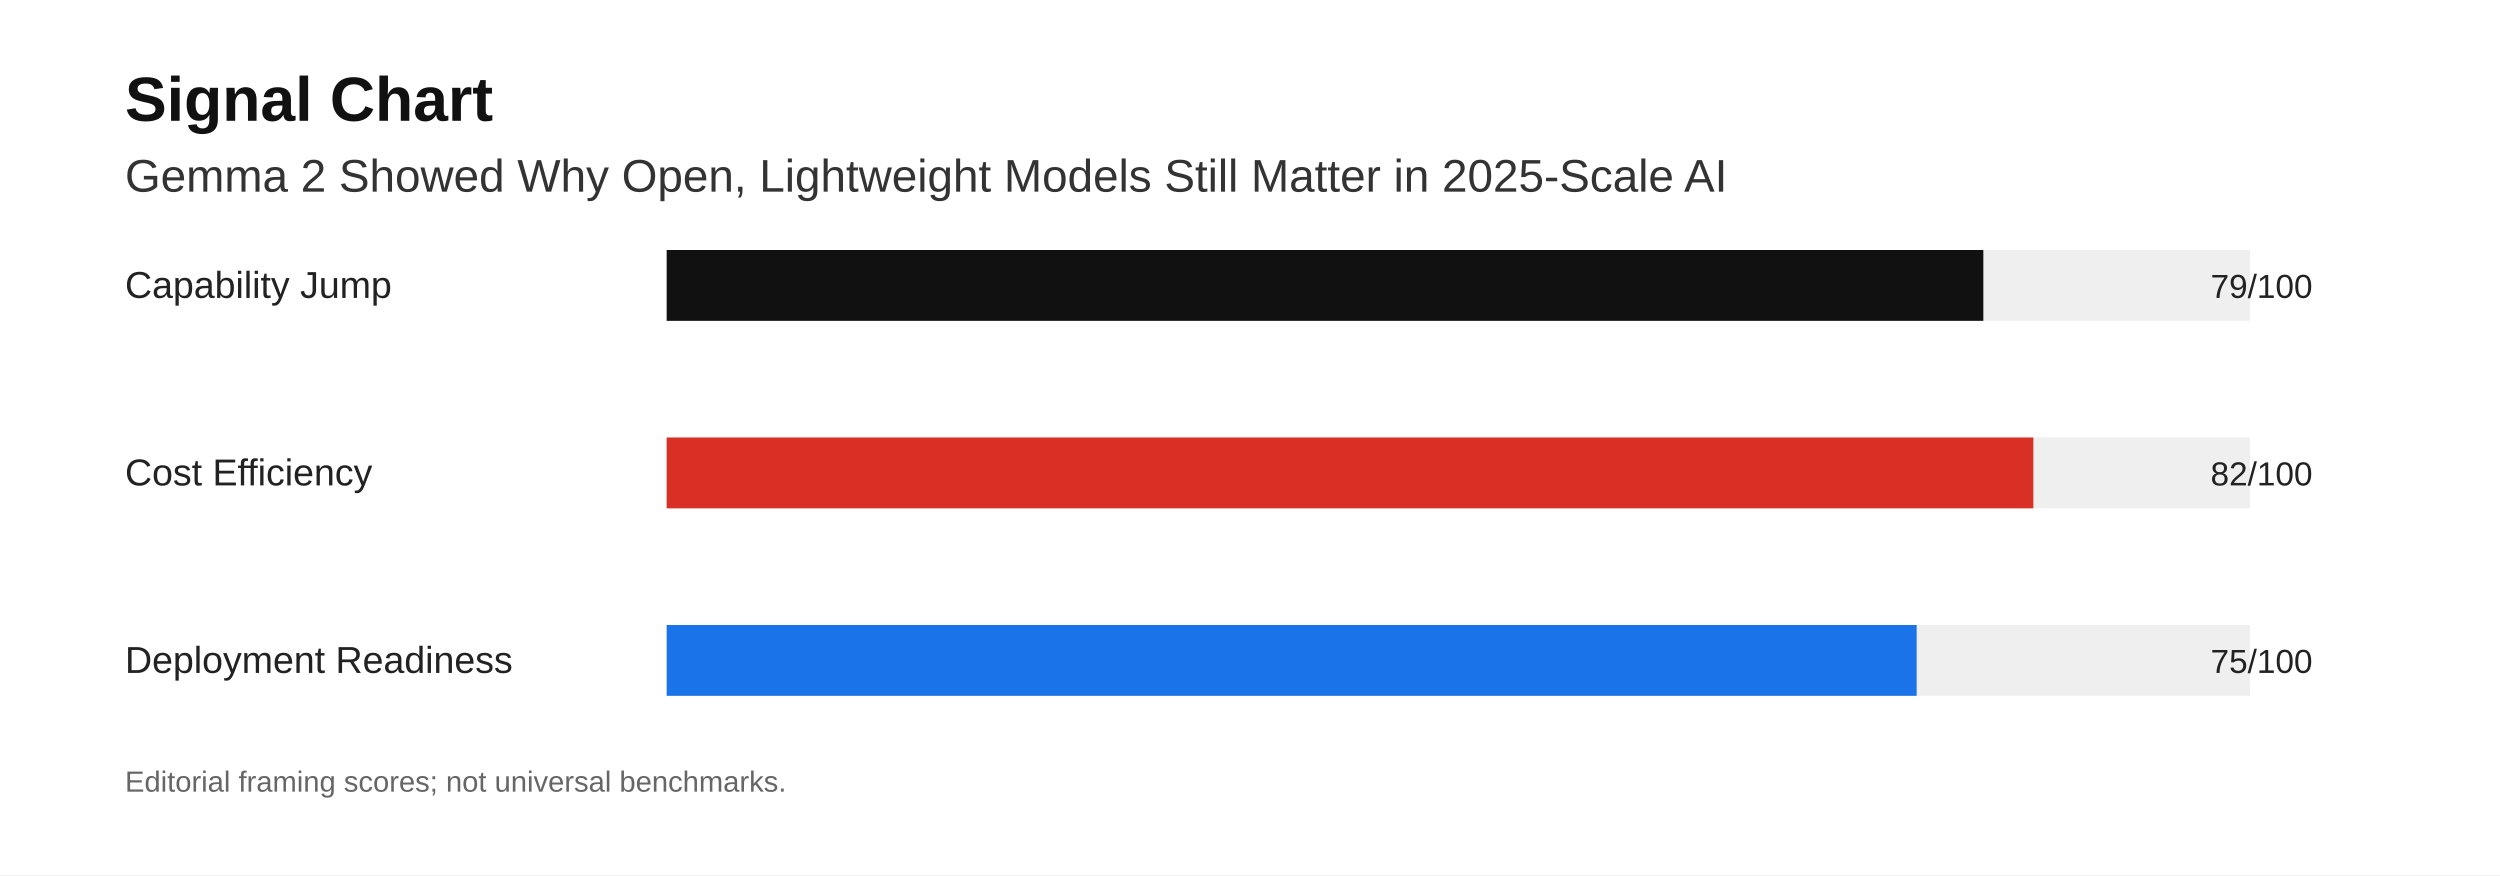
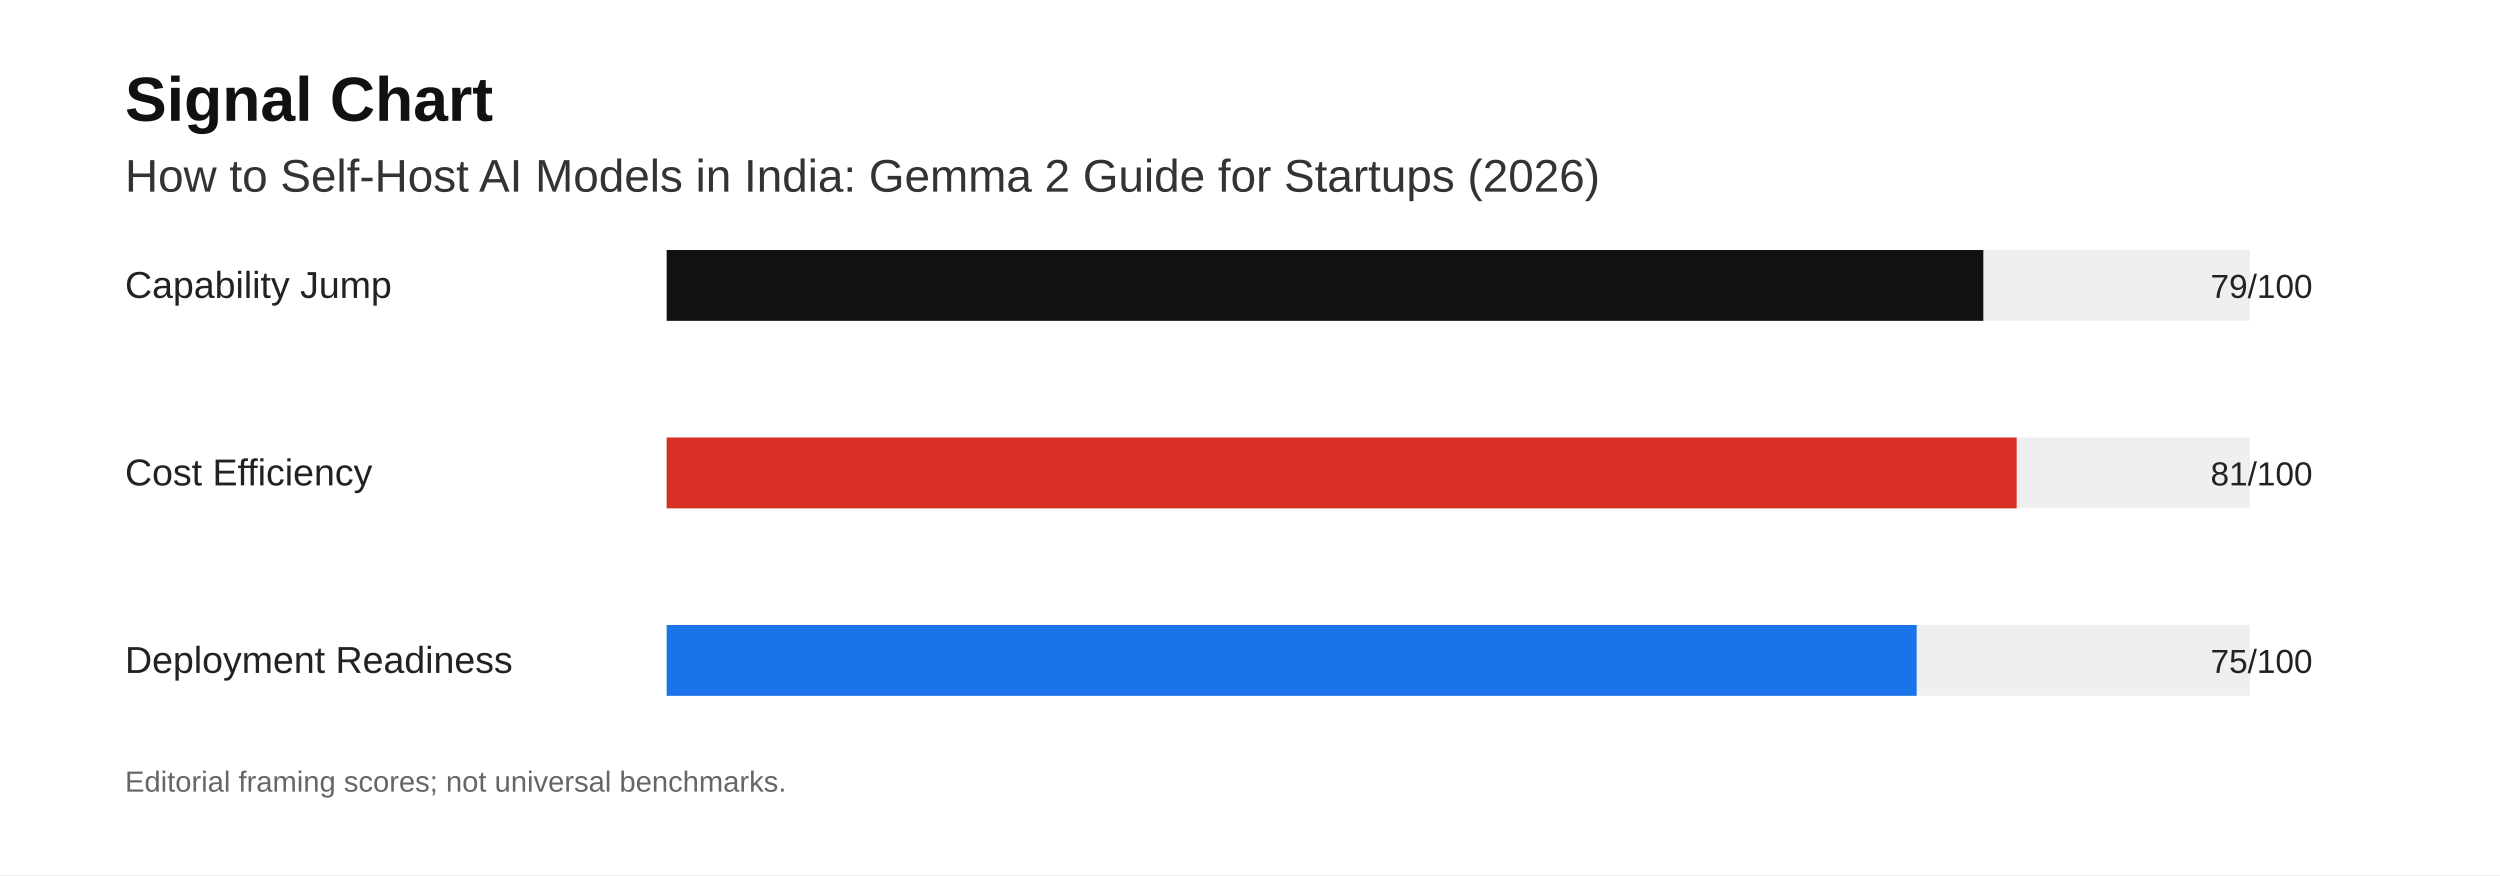
<svg xmlns="http://www.w3.org/2000/svg" width="1200" height="420" viewBox="0 0 1200 420">
  <rect width="1200" height="420" fill="#fff" />
  <text x="60" y="58" font-family="Arial,sans-serif" font-size="30" font-weight="700" fill="#111">Signal Chart</text>
-   <text x="60" y="92" font-family="Arial,sans-serif" font-size="22" fill="#333">Gemma 2 Showed Why Open, Lightweight Models Still Matter in 2025-Scale AI</text>
+   <text x="60" y="92" font-family="Arial,sans-serif" font-size="22" fill="#333">How to Self-Host AI Models in India: Gemma 2 Guide for Startups (2026)</text>
  <rect x="320" y="120" width="760" height="34" fill="#efefef" />
  <rect x="320" y="120" width="632" height="34" fill="#111" />
  <text x="60" y="143" font-family="Arial,sans-serif" font-size="18" fill="#222">Capability Jump</text>
  <text x="1110" y="143" font-family="Arial,sans-serif" font-size="16" fill="#222" text-anchor="end">79/100</text>
  <rect x="320" y="210" width="760" height="34" fill="#efefef" />
-   <rect x="320" y="210" width="656" height="34" fill="#d93025" />
+   <rect x="320" y="210" width="648" height="34" fill="#d93025" />
  <text x="60" y="233" font-family="Arial,sans-serif" font-size="18" fill="#222">Cost Efficiency</text>
-   <text x="1110" y="233" font-family="Arial,sans-serif" font-size="16" fill="#222" text-anchor="end">82/100</text>
+   <text x="1110" y="233" font-family="Arial,sans-serif" font-size="16" fill="#222" text-anchor="end">81/100</text>
  <rect x="320" y="300" width="760" height="34" fill="#efefef" />
  <rect x="320" y="300" width="600" height="34" fill="#1a73e8" />
  <text x="60" y="323" font-family="Arial,sans-serif" font-size="18" fill="#222">Deployment Readiness</text>
  <text x="1110" y="323" font-family="Arial,sans-serif" font-size="16" fill="#222" text-anchor="end">75/100</text>
  <text x="60" y="380" font-family="Arial,sans-serif" font-size="14" fill="#666">Editorial framing scores; not universal benchmarks.</text>
</svg>
